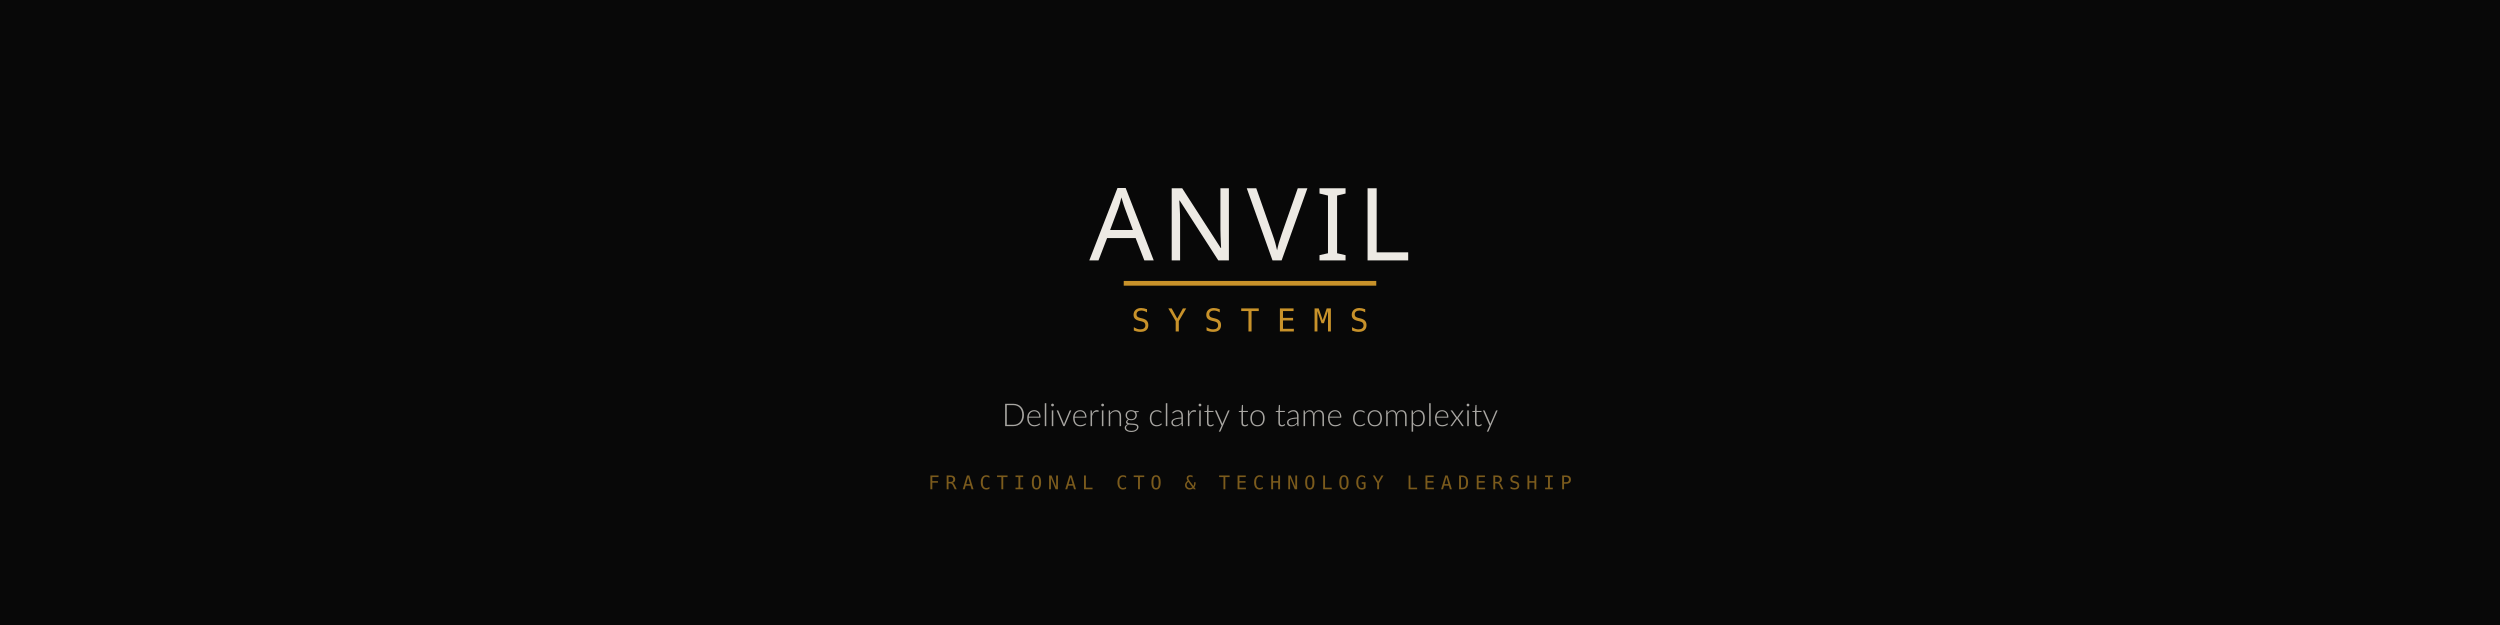
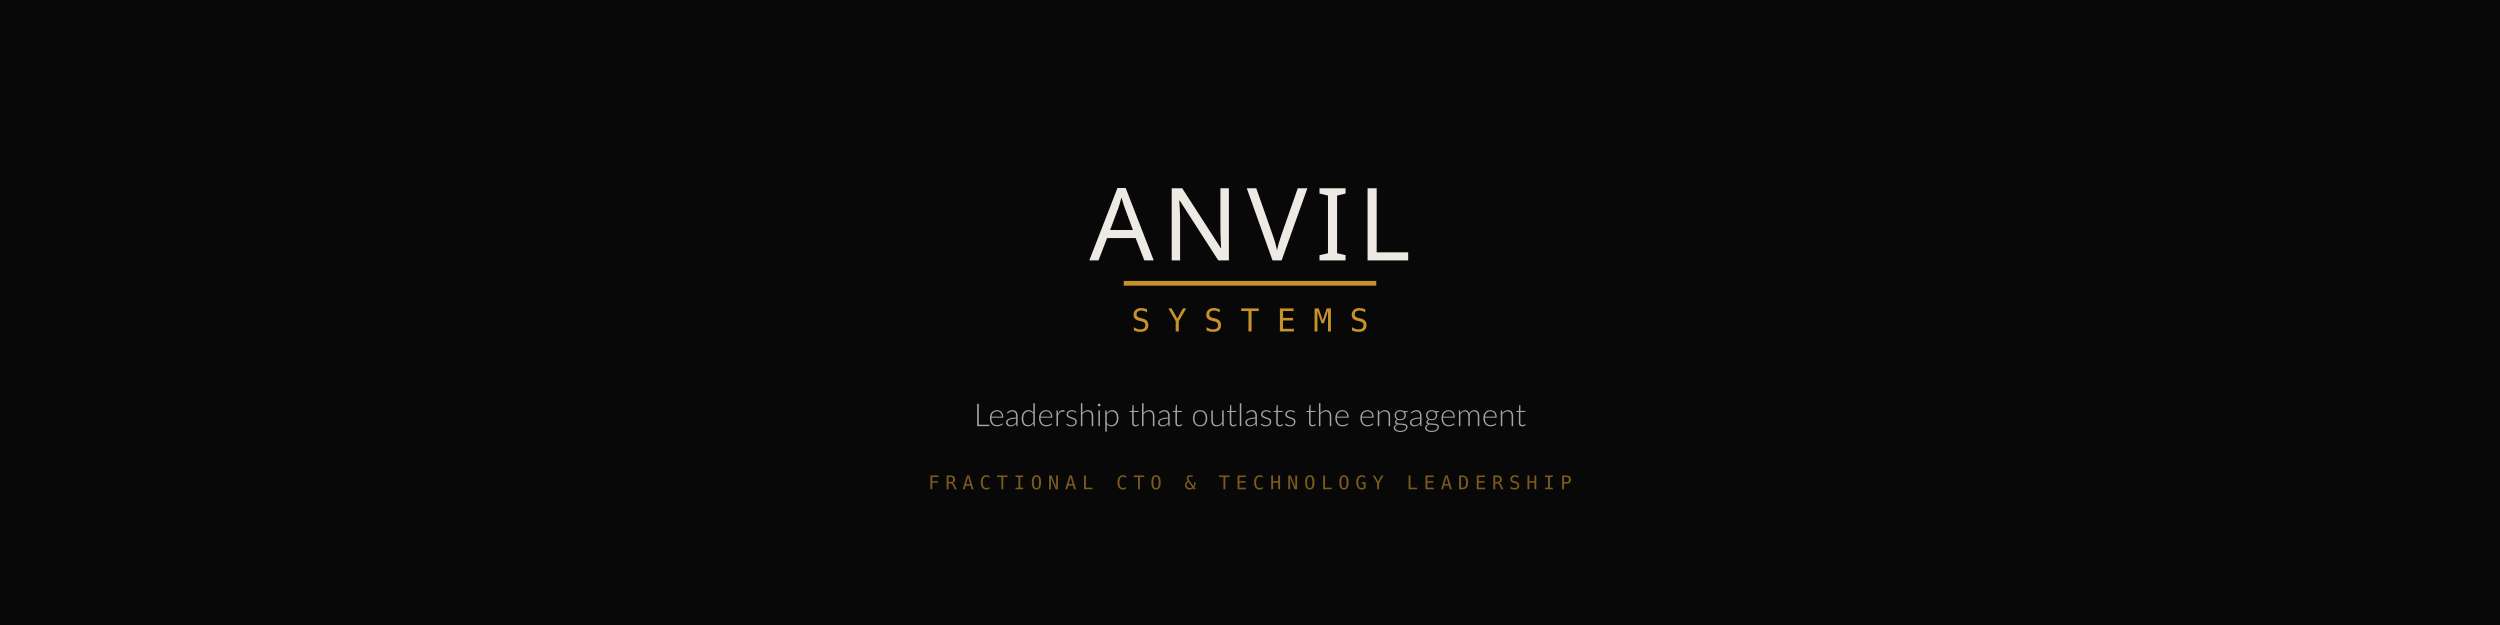
<svg xmlns="http://www.w3.org/2000/svg" viewBox="0 0 1584 396" width="1584" height="396">
  <rect width="1584" height="396" fill="#080808" />
  <text x="792" y="165" font-family="'Bebas Neue', sans-serif" font-size="64" letter-spacing="0.08em" fill="#edeae4" text-anchor="middle">ANVIL</text>
  <rect x="712" y="178" width="160" height="3" fill="#c8922a" />
  <text x="792" y="210" font-family="'DM Mono', monospace" font-size="20" letter-spacing="0.55em" fill="#c8922a" text-anchor="middle">SYSTEMS</text>
-   <text x="792" y="270" font-family="'Lato', sans-serif" font-size="20" font-weight="300" fill="#edeae4" text-anchor="middle" opacity="0.7">Delivering clarity to tame complexity</text>
+   <text x="792" y="270" font-family="'Lato', sans-serif" font-size="20" font-weight="300" fill="#edeae4" text-anchor="middle" opacity="0.7">Leadership that outlasts the engagement</text>
  <text x="792" y="310" font-family="'DM Mono', monospace" font-size="12" letter-spacing="0.3em" fill="#c8922a" text-anchor="middle" opacity="0.6">FRACTIONAL CTO &amp; TECHNOLOGY LEADERSHIP</text>
</svg>
